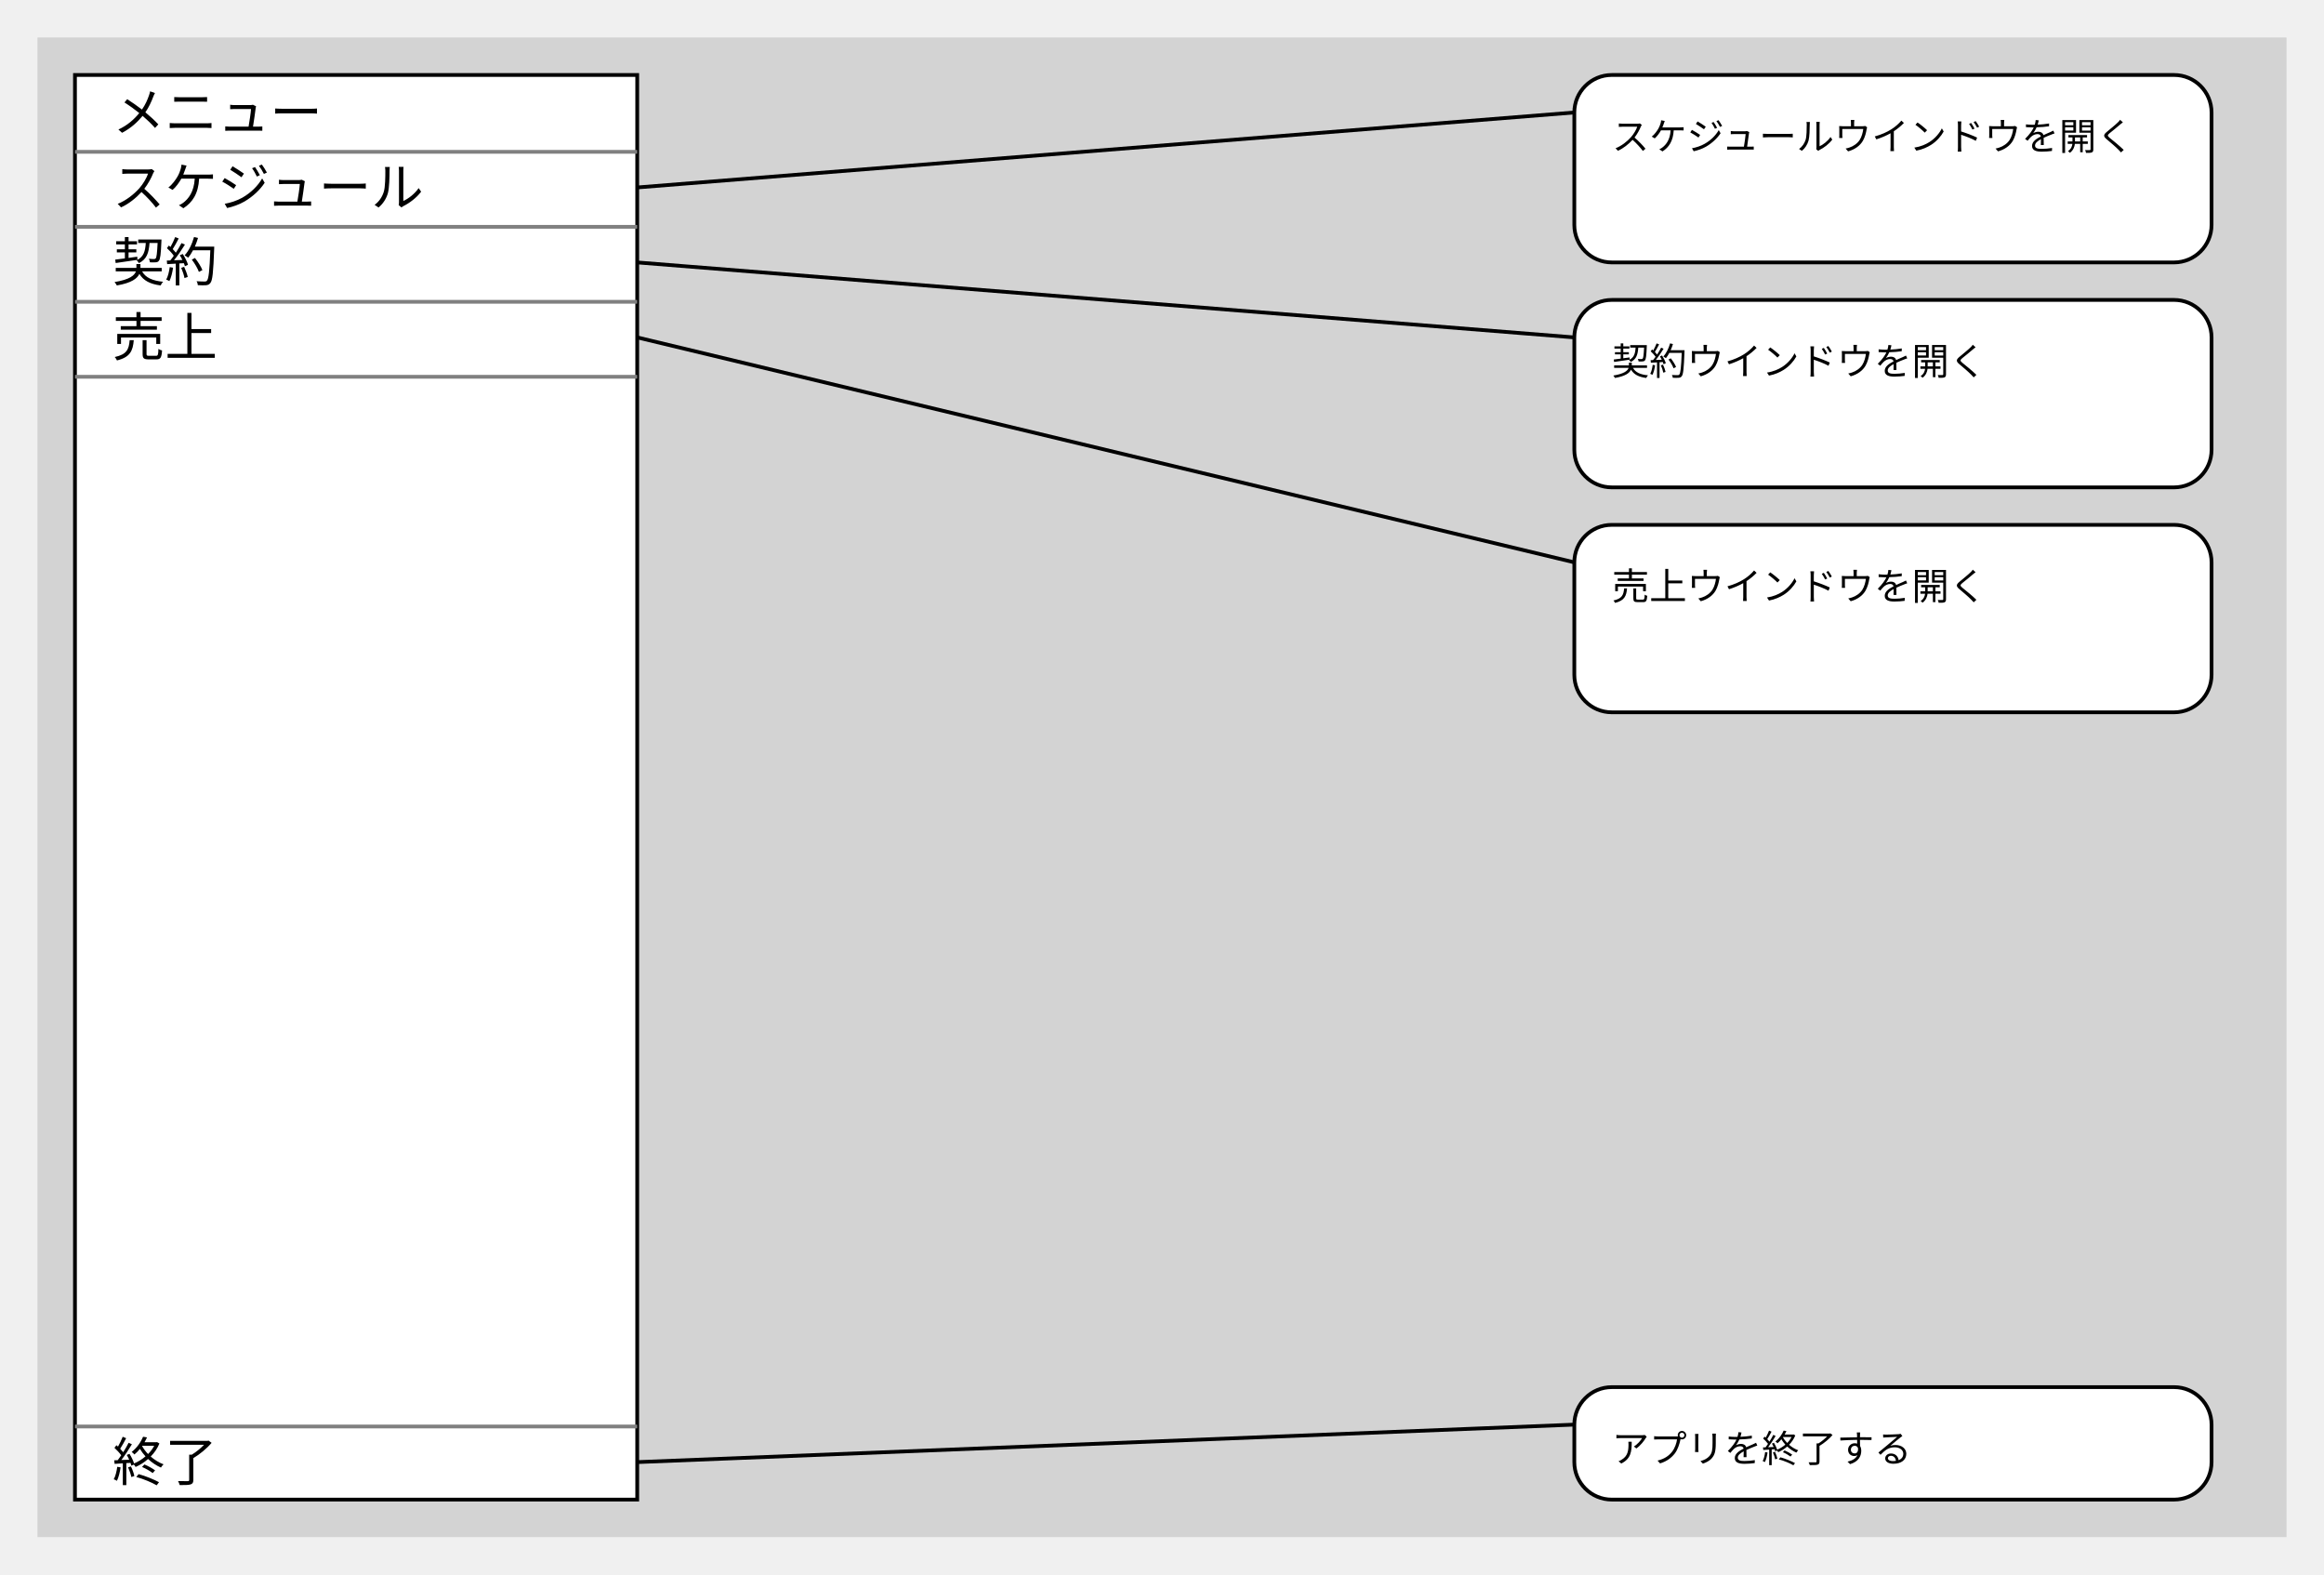
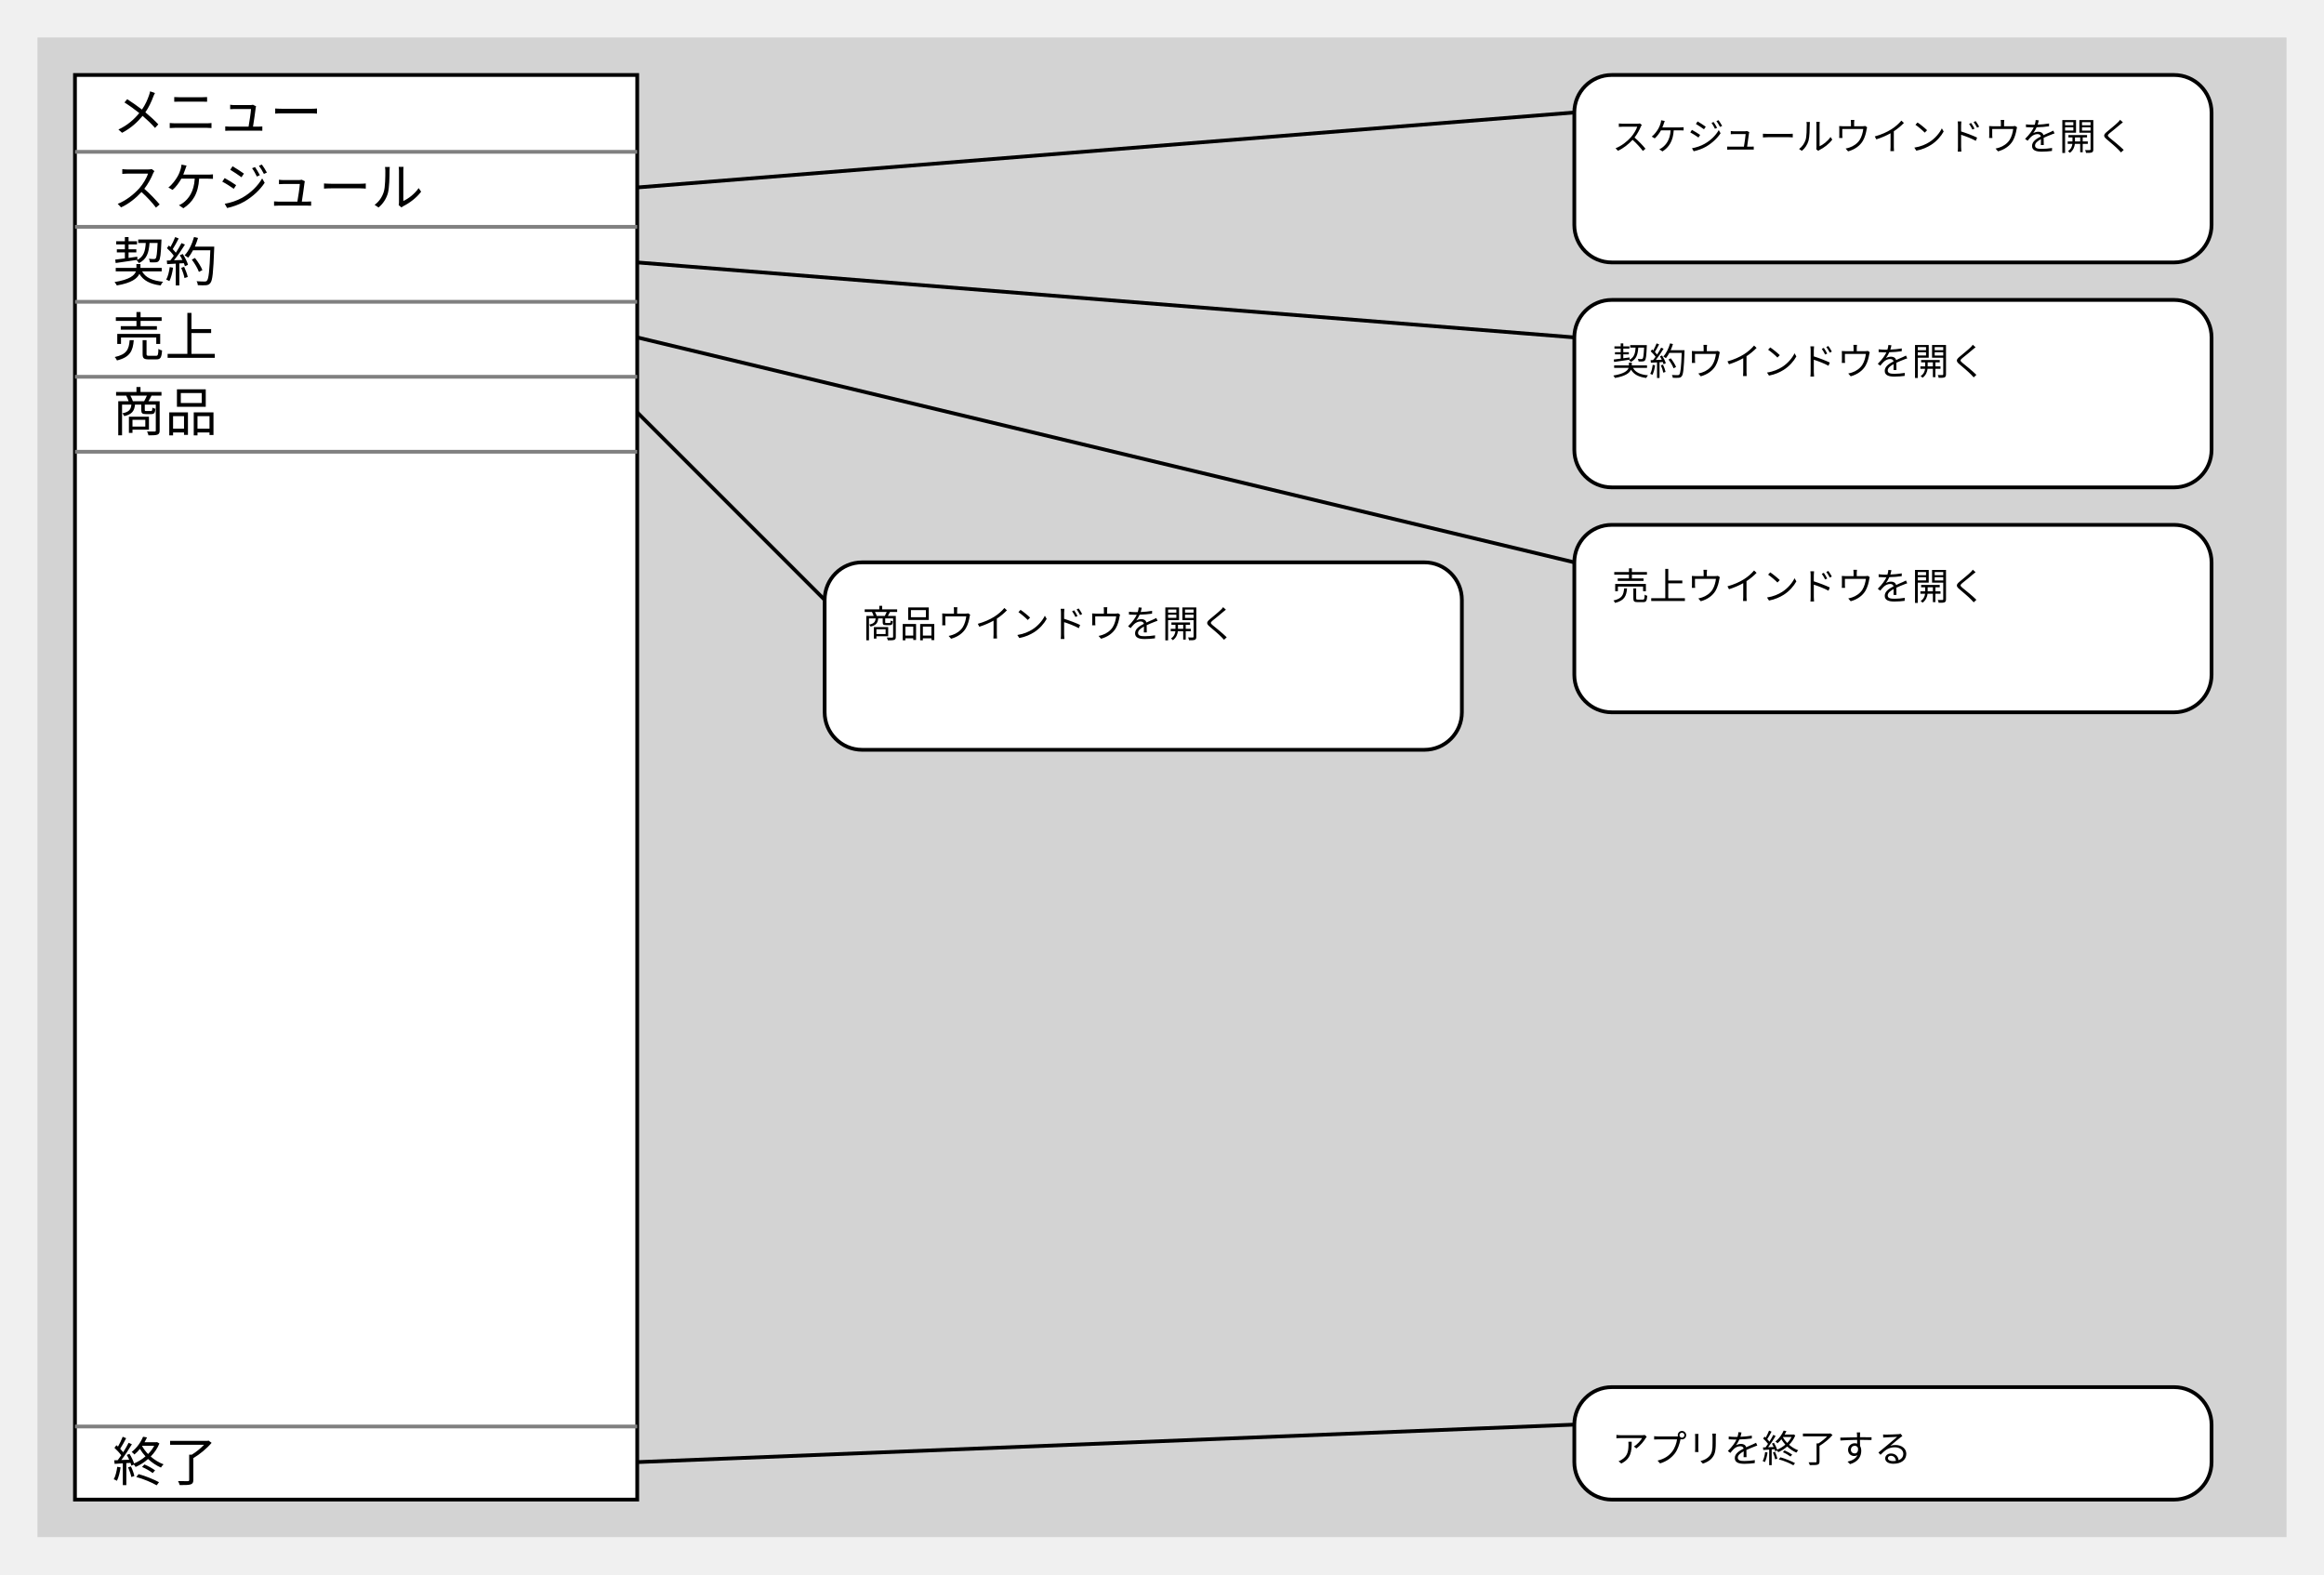
<svg xmlns="http://www.w3.org/2000/svg" width="620" height="420" viewBox="-10 -10 620 420" version="1.1">
  <rect x="0" y="0" width="600" height="400" fill="lightgray" />
  <g fill="gray" transform="translate(10,10)">
    <rect x="0" y="0" width="150" height="380" stroke="black" stroke-width="1" fill="white" />
    <rect x="0" y="20" width="150" height="1" />
    <rect x="0" y="40" width="150" height="1" />
    <rect x="0" y="60" width="150" height="1" />
    <rect x="0" y="80" width="150" height="1" />
+     <rect x="0" y="100" width="150" height="1" />
    <rect x="0" y="360" width="150" height="1" />
    <g font-size="14" fill="black" transform="translate(10,15)">
      <text x="0" y="0">メニュー</text>
      <text x="0" y="20">スケジュール</text>
      <text x="0" y="40">契約</text>
      <text x="0" y="60">売上</text>
+       <text x="0" y="80">商品</text>
      <text x="0" y="360">終了</text>
    </g>
    <line x1="150" x2="400" y1="30" y2="10" stroke="black" />
    <g font-size="10" transform="translate(400,00)">
      <rect x="0" y="0" width="170" height="50" stroke="black" rx="10" fill="white" />
      <text x="10" y="20" fill="black">スケジュールウインドウを開く</text>
    </g>
    <line x1="150" x2="400" y1="50" y2="70" stroke="black" />
    <g font-size="10" transform="translate(400,60)">
      <rect x="0" y="0" width="170" height="50" stroke="black" rx="10" fill="white" />
      <text x="10" y="20" fill="black">契約ウインドウを開く</text>
    </g>
    <line x1="150" x2="400" y1="70" y2="130" stroke="black" />
    <g font-size="10" transform="translate(400,120)">
      <rect x="0" y="0" width="170" height="50" stroke="black" rx="10" fill="white" />
      <text x="10" y="20" fill="black">売上ウインドウを開く</text>
    </g>
+     <line x1="150" x2="200" y1="90" y2="140" stroke="black" />
+     <g font-size="10" transform="translate(200,130)">
+       <rect x="0" y="0" width="170" height="50" stroke="black" rx="10" fill="white" />
+       <text x="10" y="20" fill="black">商品ウインドウを開く</text>
+     </g>
    <line x1="150" x2="400" y1="370" y2="360" stroke="black" />
    <g font-size="10" transform="translate(400,350)">
      <rect x="0" y="0" width="170" height="30" stroke="black" rx="10" fill="white" />
      <text x="10" y="20" fill="black">アプリを終了する</text>
    </g>
  </g>
</svg>
